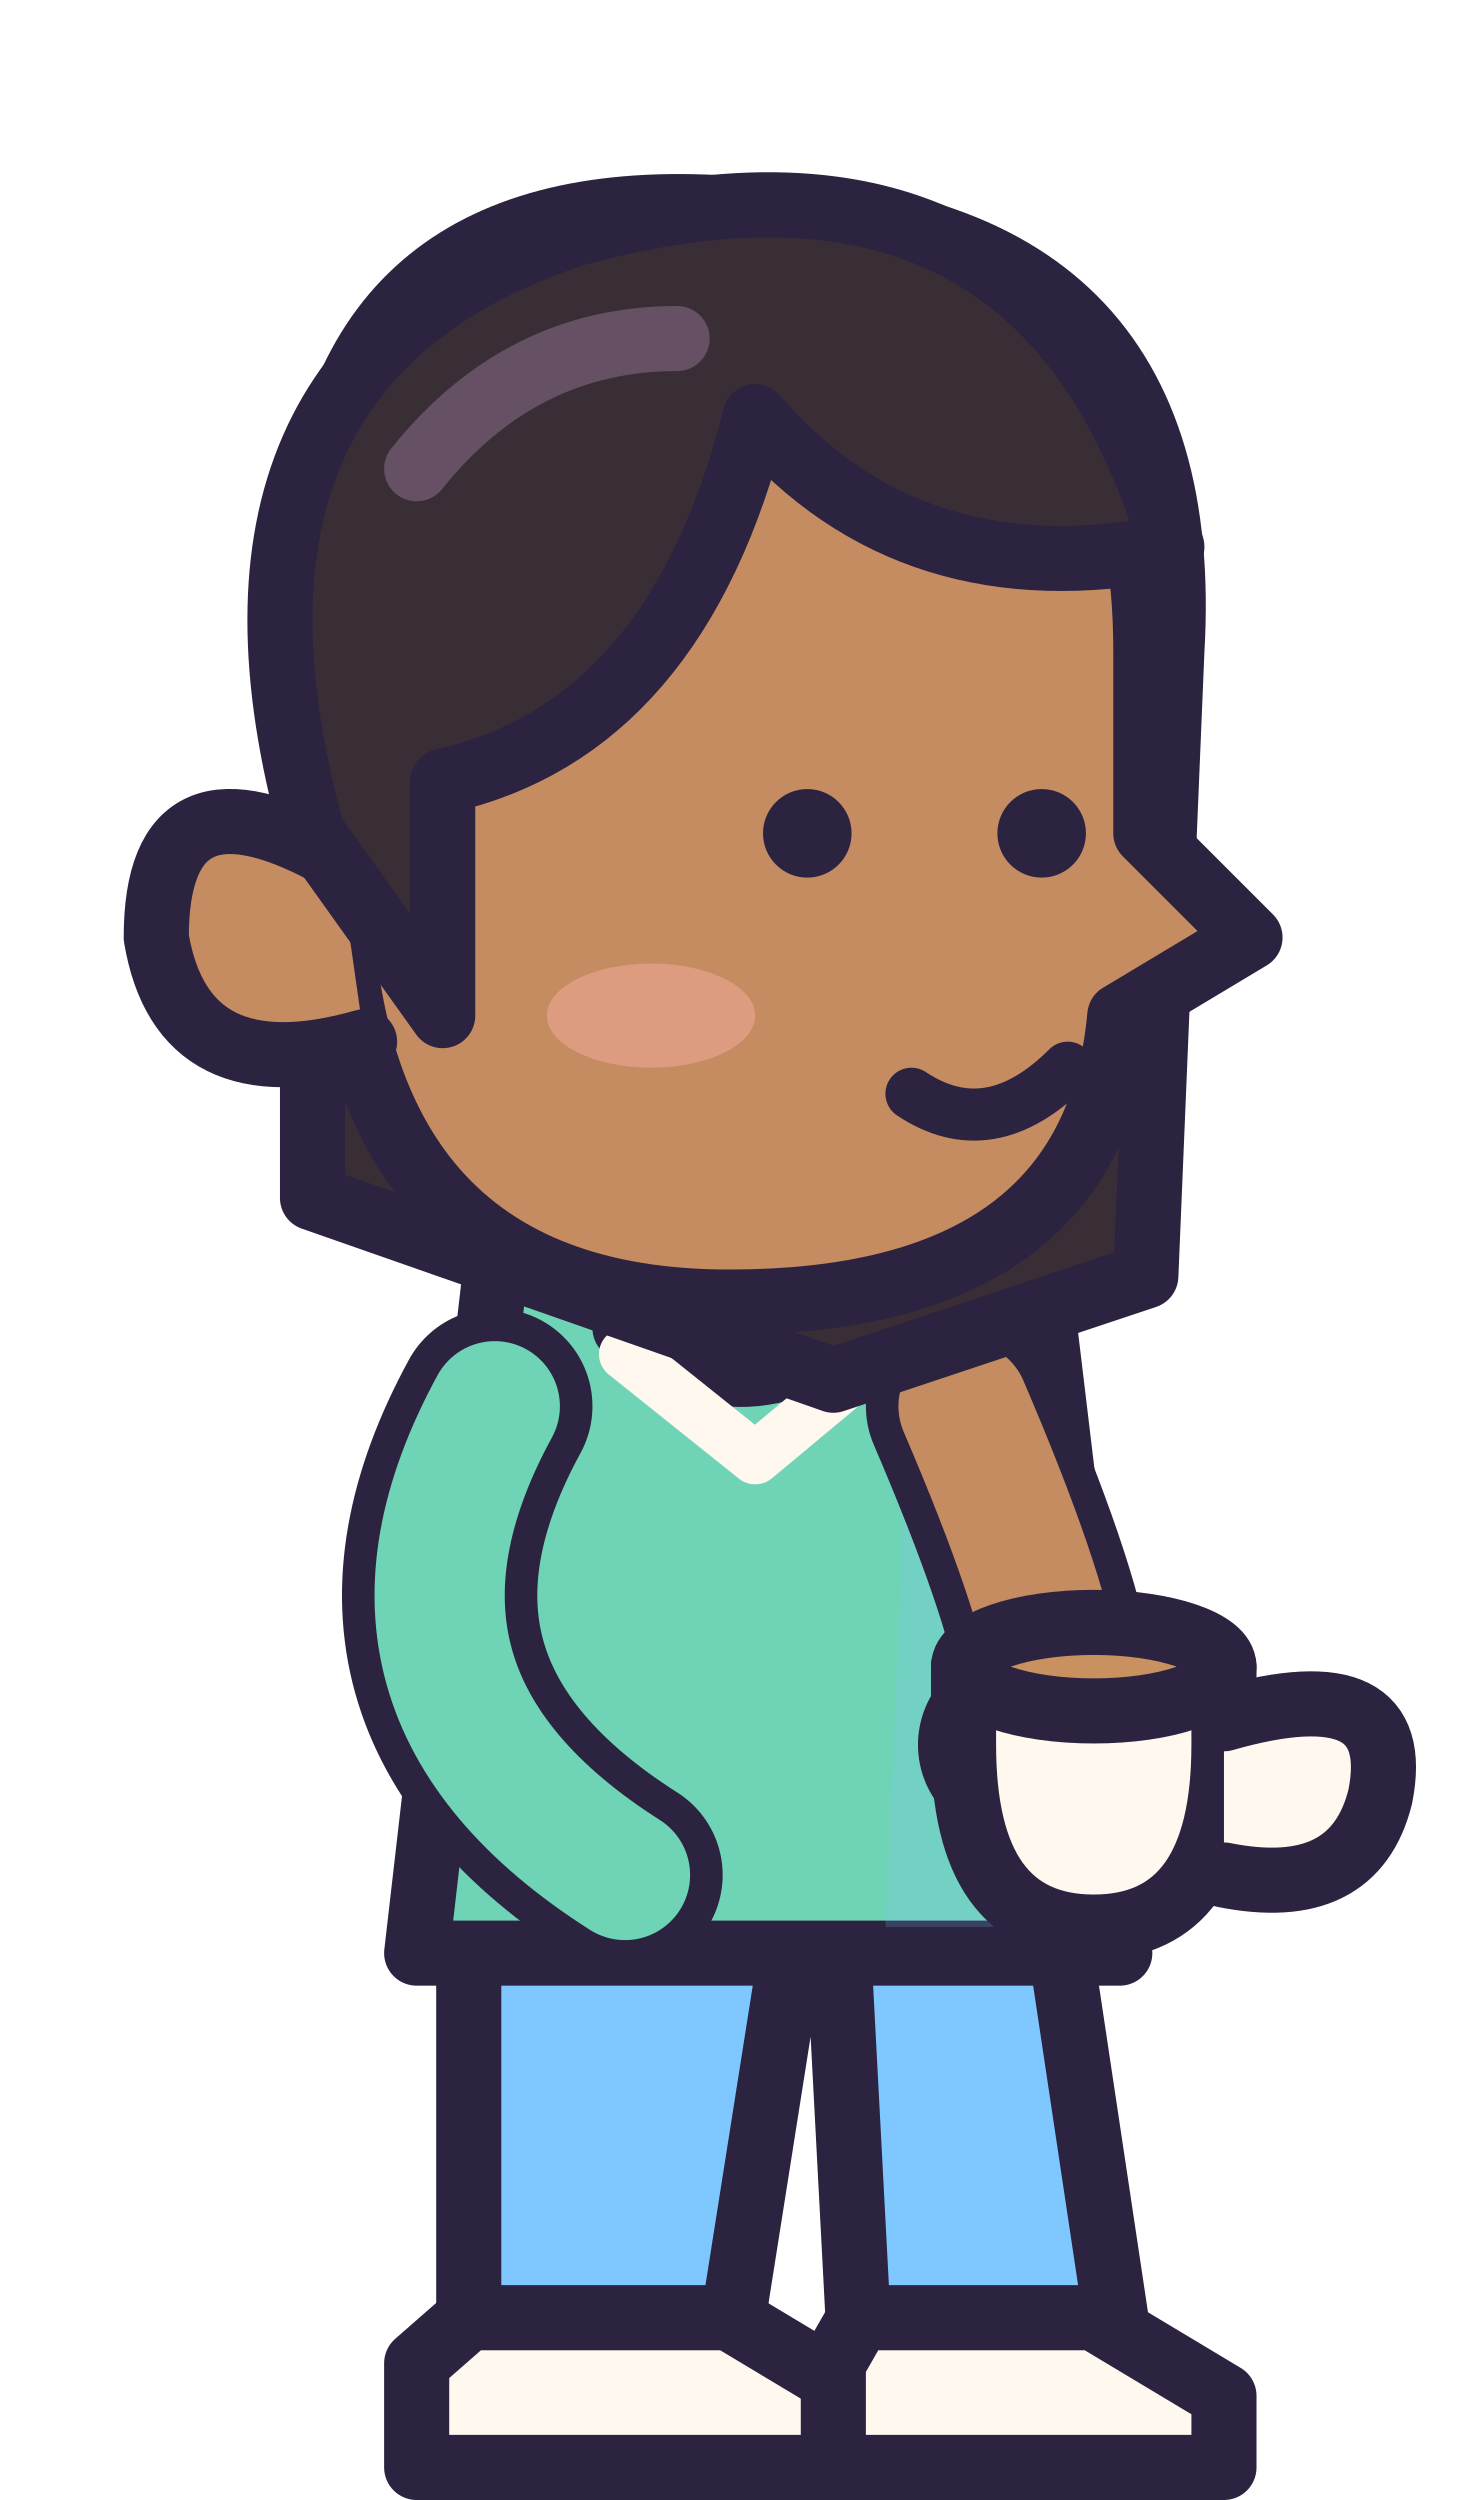
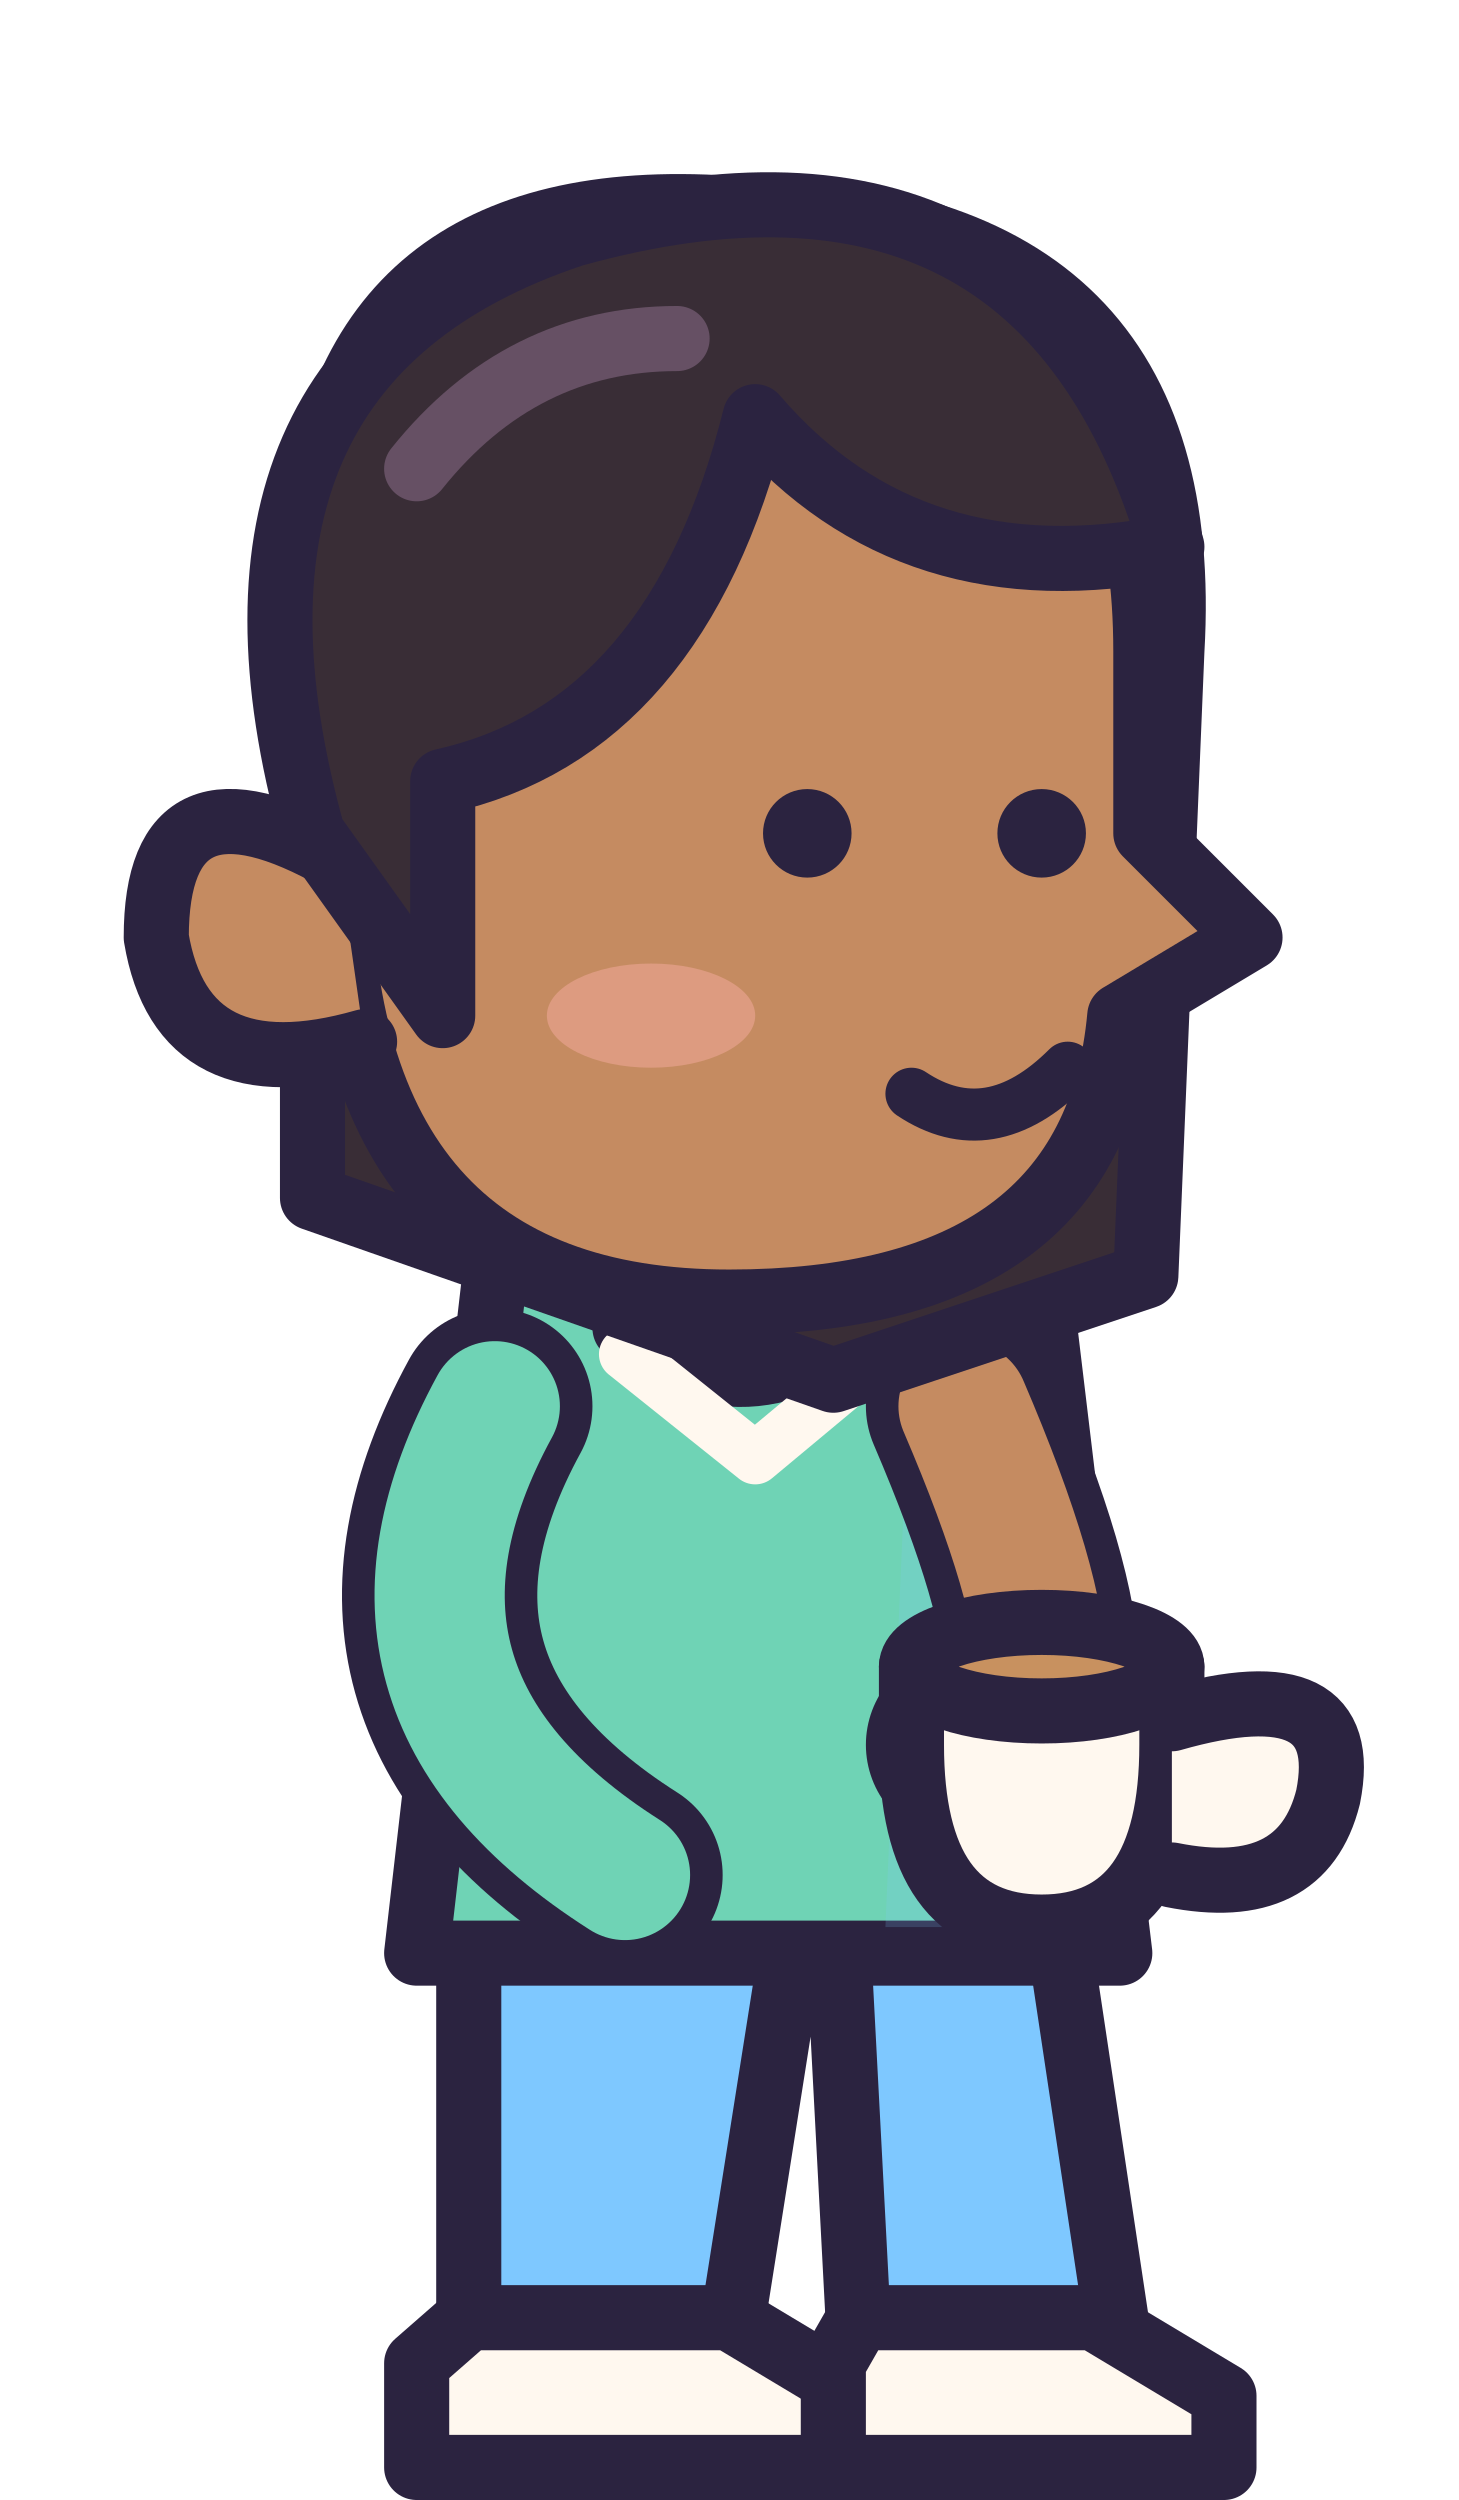
<svg xmlns="http://www.w3.org/2000/svg" width="56" height="96" viewBox="0 0 56 96">
  <g stroke="#2b2340" stroke-width="2.5" stroke-linecap="round" stroke-linejoin="round">
    <path d="M18 71v19h10l3-19m1 0 1 19h10l-3-20" fill="#7ec8ff" vector-effect="non-scaling-stroke" />
    <g transform="translate(0 0)">
      <path d="M18 89h10l5 3v2.75H16v-4Z" fill="#fff8ef" vector-effect="non-scaling-stroke" />
    </g>
    <g transform="translate(0 0)">
      <path d="M33 89h9l5 3v2.75H32v-4Z" fill="#fff8ef" vector-effect="non-scaling-stroke" />
    </g>
    <path d="M19 49q11-7 21 1l3 25H16Z" fill="#6fd3b5" vector-effect="non-scaling-stroke" />
    <path d="M35 51l7 23h-8Z" fill="#7ec8ff" stroke="none" opacity="0.18" vector-effect="non-scaling-stroke" />
    <path d="M24 44v7q5 4 10-1v-7" fill="#c58b61" vector-effect="non-scaling-stroke" />
    <path d="M24 52l5 4 6-5" fill="none" stroke="#fff8ef" stroke-width="2" vector-effect="non-scaling-stroke" />
    <path d="M19 54Q13 65 24 72" fill="none" stroke="#2b2340" stroke-width="7.5" vector-effect="non-scaling-stroke" />
    <path d="M19 54Q13 65 24 72" fill="none" stroke="#6fd3b5" stroke-width="5" vector-effect="non-scaling-stroke" />
-     <path d="M37 54Q43 68 39 67" fill="none" stroke="#2b2340" stroke-width="7.5" vector-effect="non-scaling-stroke" />
-     <path d="M37 54Q43 68 39 67" fill="none" stroke="#c58b61" stroke-width="5" vector-effect="non-scaling-stroke" />
+     <path d="M37 54Q43 68 37 67" fill="none" stroke="#2b2340" stroke-width="7.5" vector-effect="non-scaling-stroke" />
+     <path d="M37 54Q43 68 37 67" fill="none" stroke="#c58b61" stroke-width="5" vector-effect="non-scaling-stroke" />
    <g transform="translate(0 0) rotate(0 28 35)">
      <g>
        <path d="M12 21q1-14 16-13 18 0 17 17l-1 24-12 4-20-7Z" fill="#392d36" vector-effect="non-scaling-stroke" />
      </g>
      <path d="M13 23q0-13 16-13 15 0 15 15v7l4 4-5 3q-1 11-15 11-15 0-15-17Z" fill="#c58b61" vector-effect="non-scaling-stroke" />
      <path d="M13 33q-7-4-7 3 1 6 8 4" fill="#c58b61" vector-effect="non-scaling-stroke" />
      <path d="M12 32Q7 14 22 9q18-5 23 12-10 2-16-5-3 12-12 14v9Z" fill="#392d36" vector-effect="non-scaling-stroke" />
      <path d="M16 18q4-5 10-5" fill="none" stroke="#665064" stroke-width="2.5" vector-effect="non-scaling-stroke" />
      <circle cx="31" cy="32" r="1.7" fill="#2b2340" stroke="none" vector-effect="non-scaling-stroke" />
      <circle cx="40" cy="32" r="1.7" fill="#2b2340" stroke="none" vector-effect="non-scaling-stroke" />
      <path d="M35 42q3 2 6-1" fill="none" stroke="#2b2340" stroke-width="2" vector-effect="non-scaling-stroke" />
      <ellipse cx="25" cy="39" rx="4" ry="2" fill="#dd9b80" stroke="none" vector-effect="non-scaling-stroke" />
    </g>
-     <path d="M37 64h10v3q0 7-5 7t-5-7Z" fill="#fff8ef" vector-effect="non-scaling-stroke" />
-     <path d="M47 66q7-2 6 3-1 4-6 3" fill="#fff8ef" vector-effect="non-scaling-stroke" />
-     <ellipse cx="42" cy="64" rx="5" ry="1.7" fill="#c8915f" vector-effect="non-scaling-stroke" />
+     <path d="M35 64h10v3q0 7-5 7t-5-7Z" fill="#fff8ef" vector-effect="non-scaling-stroke" />
+     <path d="M45 66q7-2 6 3-1 4-6 3" fill="#fff8ef" vector-effect="non-scaling-stroke" />
+     <ellipse cx="40" cy="64" rx="5" ry="1.7" fill="#c8915f" vector-effect="non-scaling-stroke" />
  </g>
</svg>
